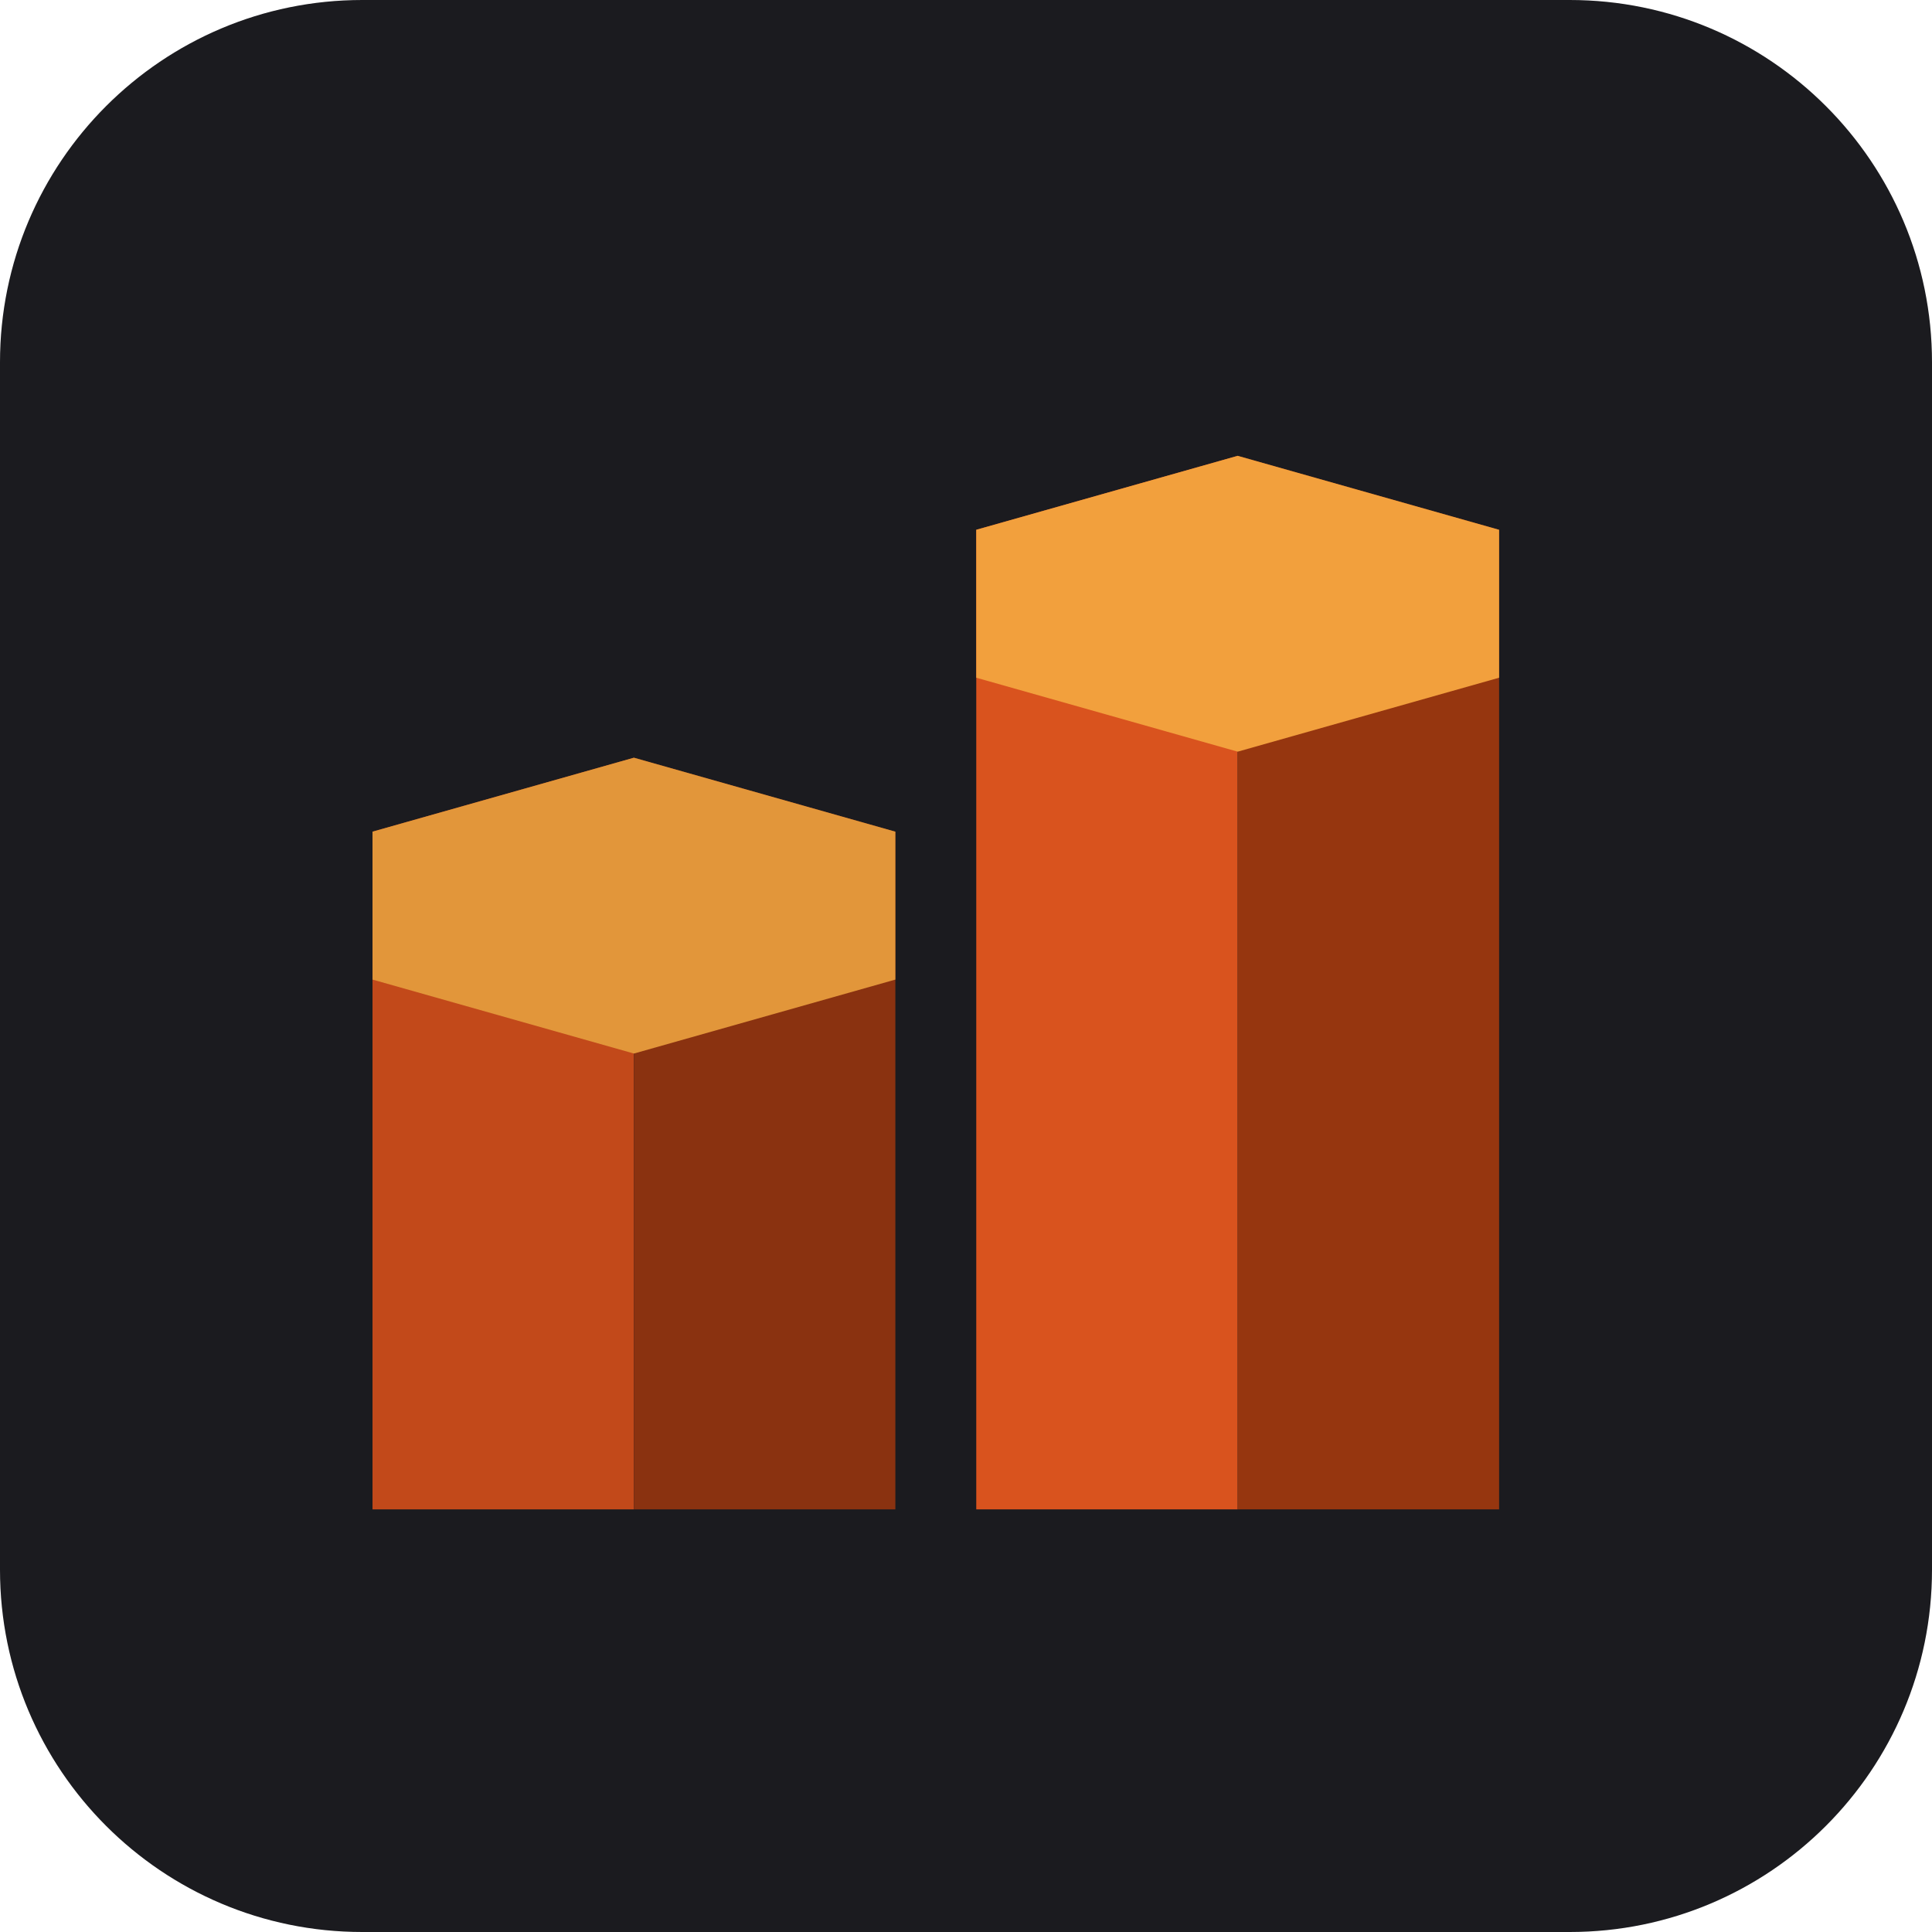
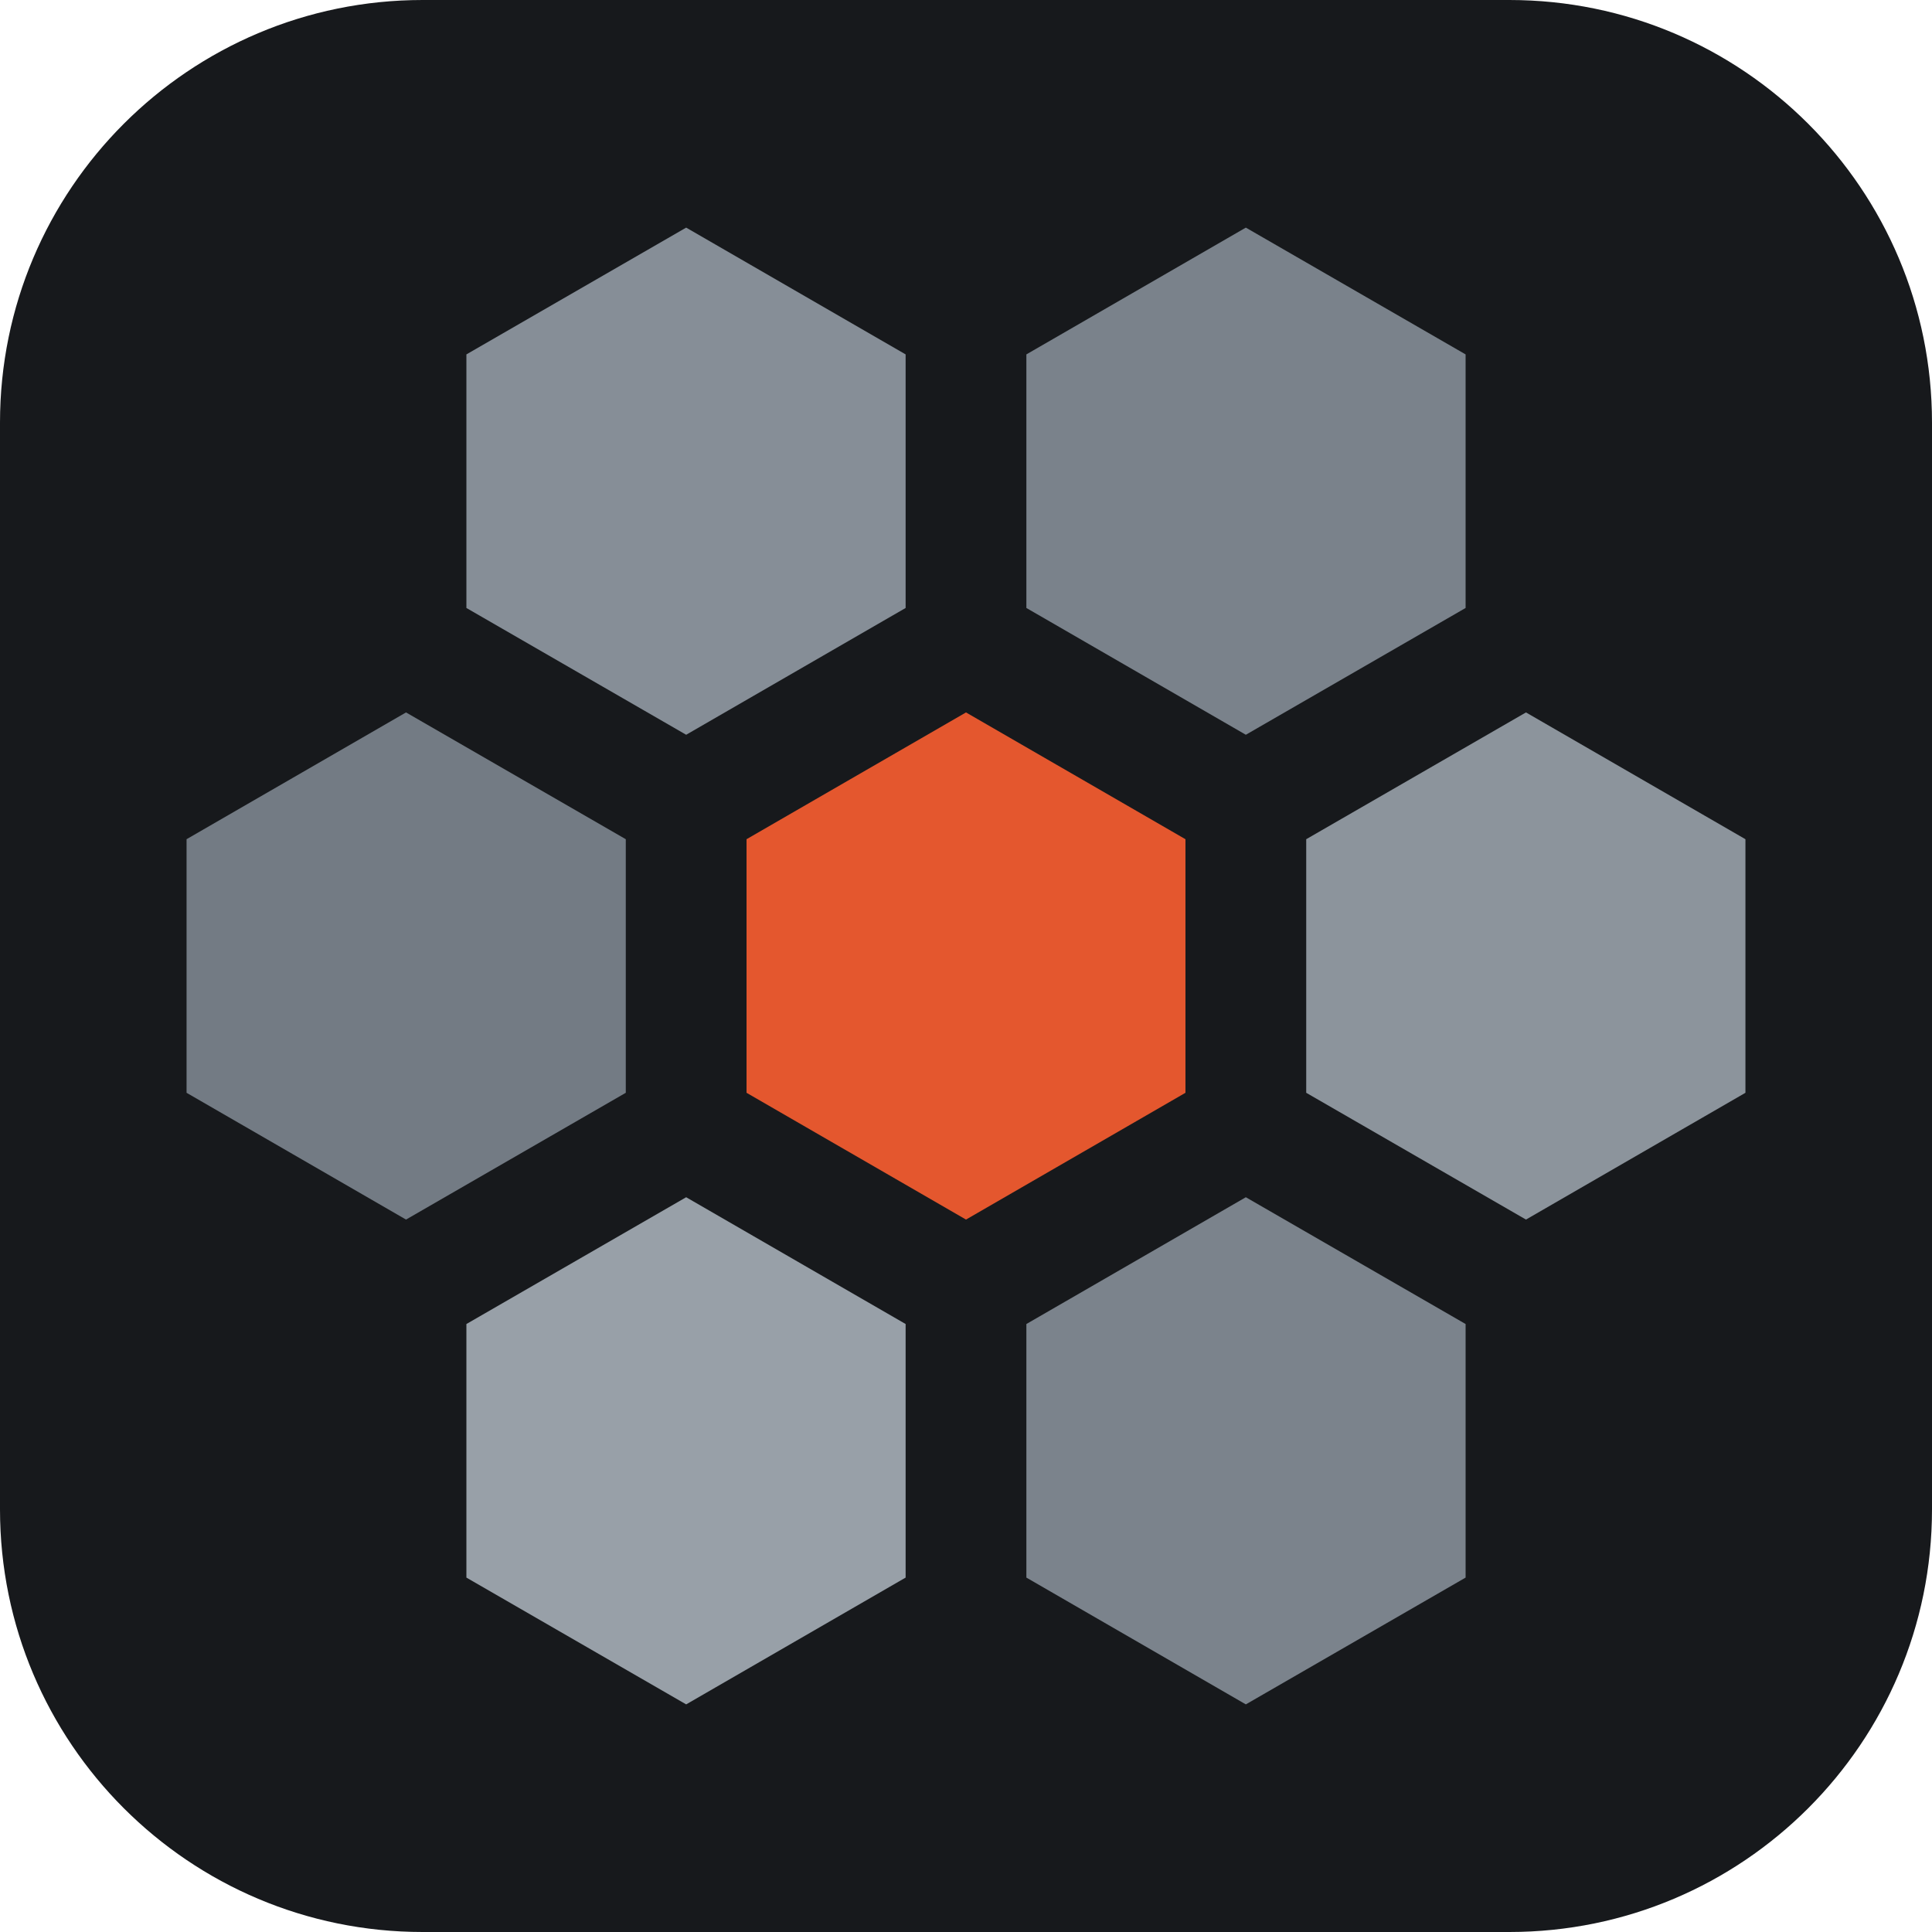
<svg xmlns="http://www.w3.org/2000/svg" viewBox="0 0 64 64" width="16" height="16">
-   <rect width="64" height="64" rx="12" fill="#1B1B1F" />
-   <path d="M12.34,32.45 L12.34,27.55 L21.00,25.10 L21.00,50.00 L12.34,50.00 Z" fill="#C2491A" />
-   <path d="M21.00,25.10 L29.66,27.55 L29.66,32.45 L29.66,50.00 L21.00,50.00 Z" fill="#8A3210" />
-   <path d="M12.34,32.45 L21.00,34.90 L29.66,32.45 L29.66,27.55 L21.00,25.10 L12.34,27.55 Z" fill="#E2963A" />
-   <path d="M32.34,22.45 L32.34,17.55 L41.00,15.10 L41.00,50.00 L32.34,50.00 Z" fill="#D9531E" />
-   <path d="M41.00,15.10 L49.66,17.55 L49.66,22.45 L49.66,50.00 L41.00,50.00 Z" fill="#96360F" />
-   <path d="M32.34,22.45 L41.00,24.90 L49.66,22.45 L49.66,17.55 L41.00,15.10 L32.34,17.55 Z" fill="#F2A03D" />
+   <rect width="64" height="64" rx="14" fill="#17191C" />
+   <path d="M32,23.6 L39.27,27.8 L39.27,36.2 L32,40.4 L24.73,36.2 L24.73,27.8 Z" fill="#E4572E" />
+   <path d="M50.55,23.6 L57.82,27.8 L57.82,36.2 L50.55,40.4 L43.27,36.2 L43.27,27.8 Z" fill="#8C949C" />
+   <path d="M41.27,39.66 L48.55,43.86 L48.55,52.26 L41.27,56.46 L34,52.26 L34,43.86 Z" fill="#7B838C" />
+   <path d="M22.73,39.66 L30,43.86 L30,52.26 L22.73,56.46 L15.45,52.26 L15.45,43.86 Z" fill="#98A0A8" />
+   <path d="M13.45,23.6 L20.73,27.8 L20.73,36.2 L13.45,40.4 L6.18,36.2 L6.18,27.8 Z" fill="#737B84" />
+   <path d="M22.73,7.54 L30,11.74 L30,20.14 L22.73,24.34 L15.45,20.14 L15.45,11.74 Z" fill="#868E97" />
+   <path d="M41.27,7.54 L48.55,11.74 L48.55,20.14 L41.27,24.34 L34,20.14 L34,11.74 Z" fill="#7A828B" />
</svg>
